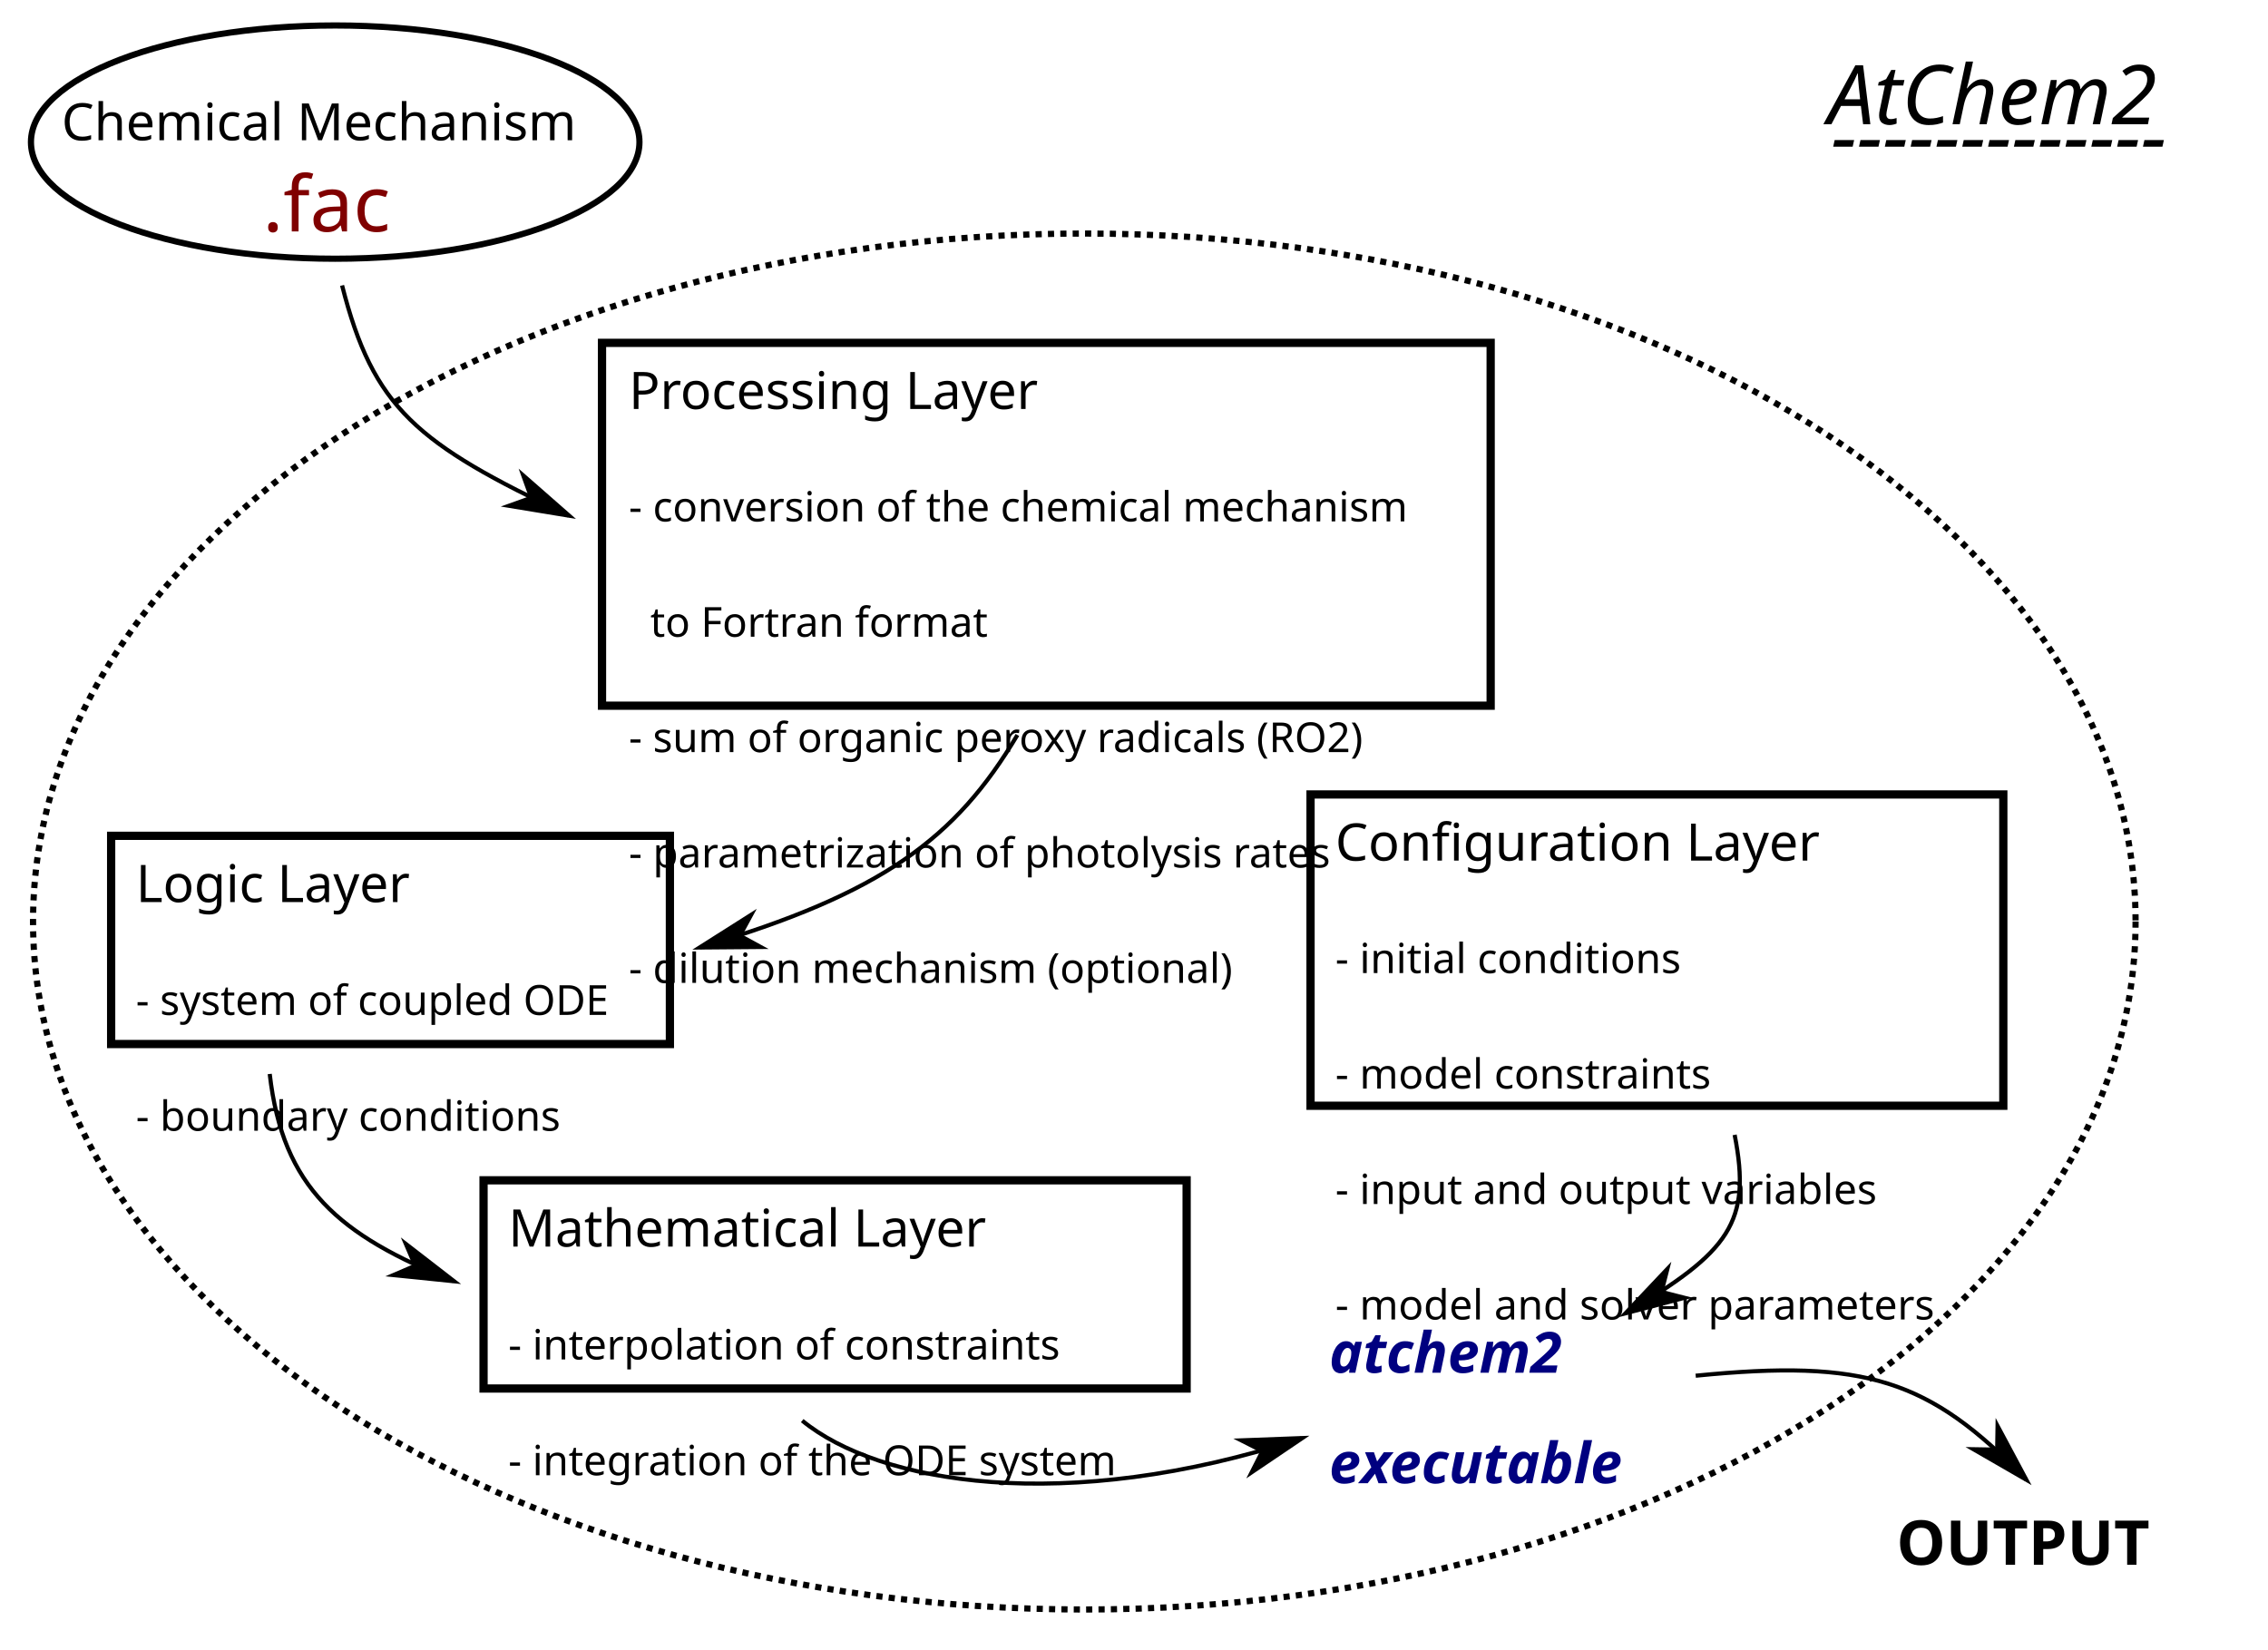
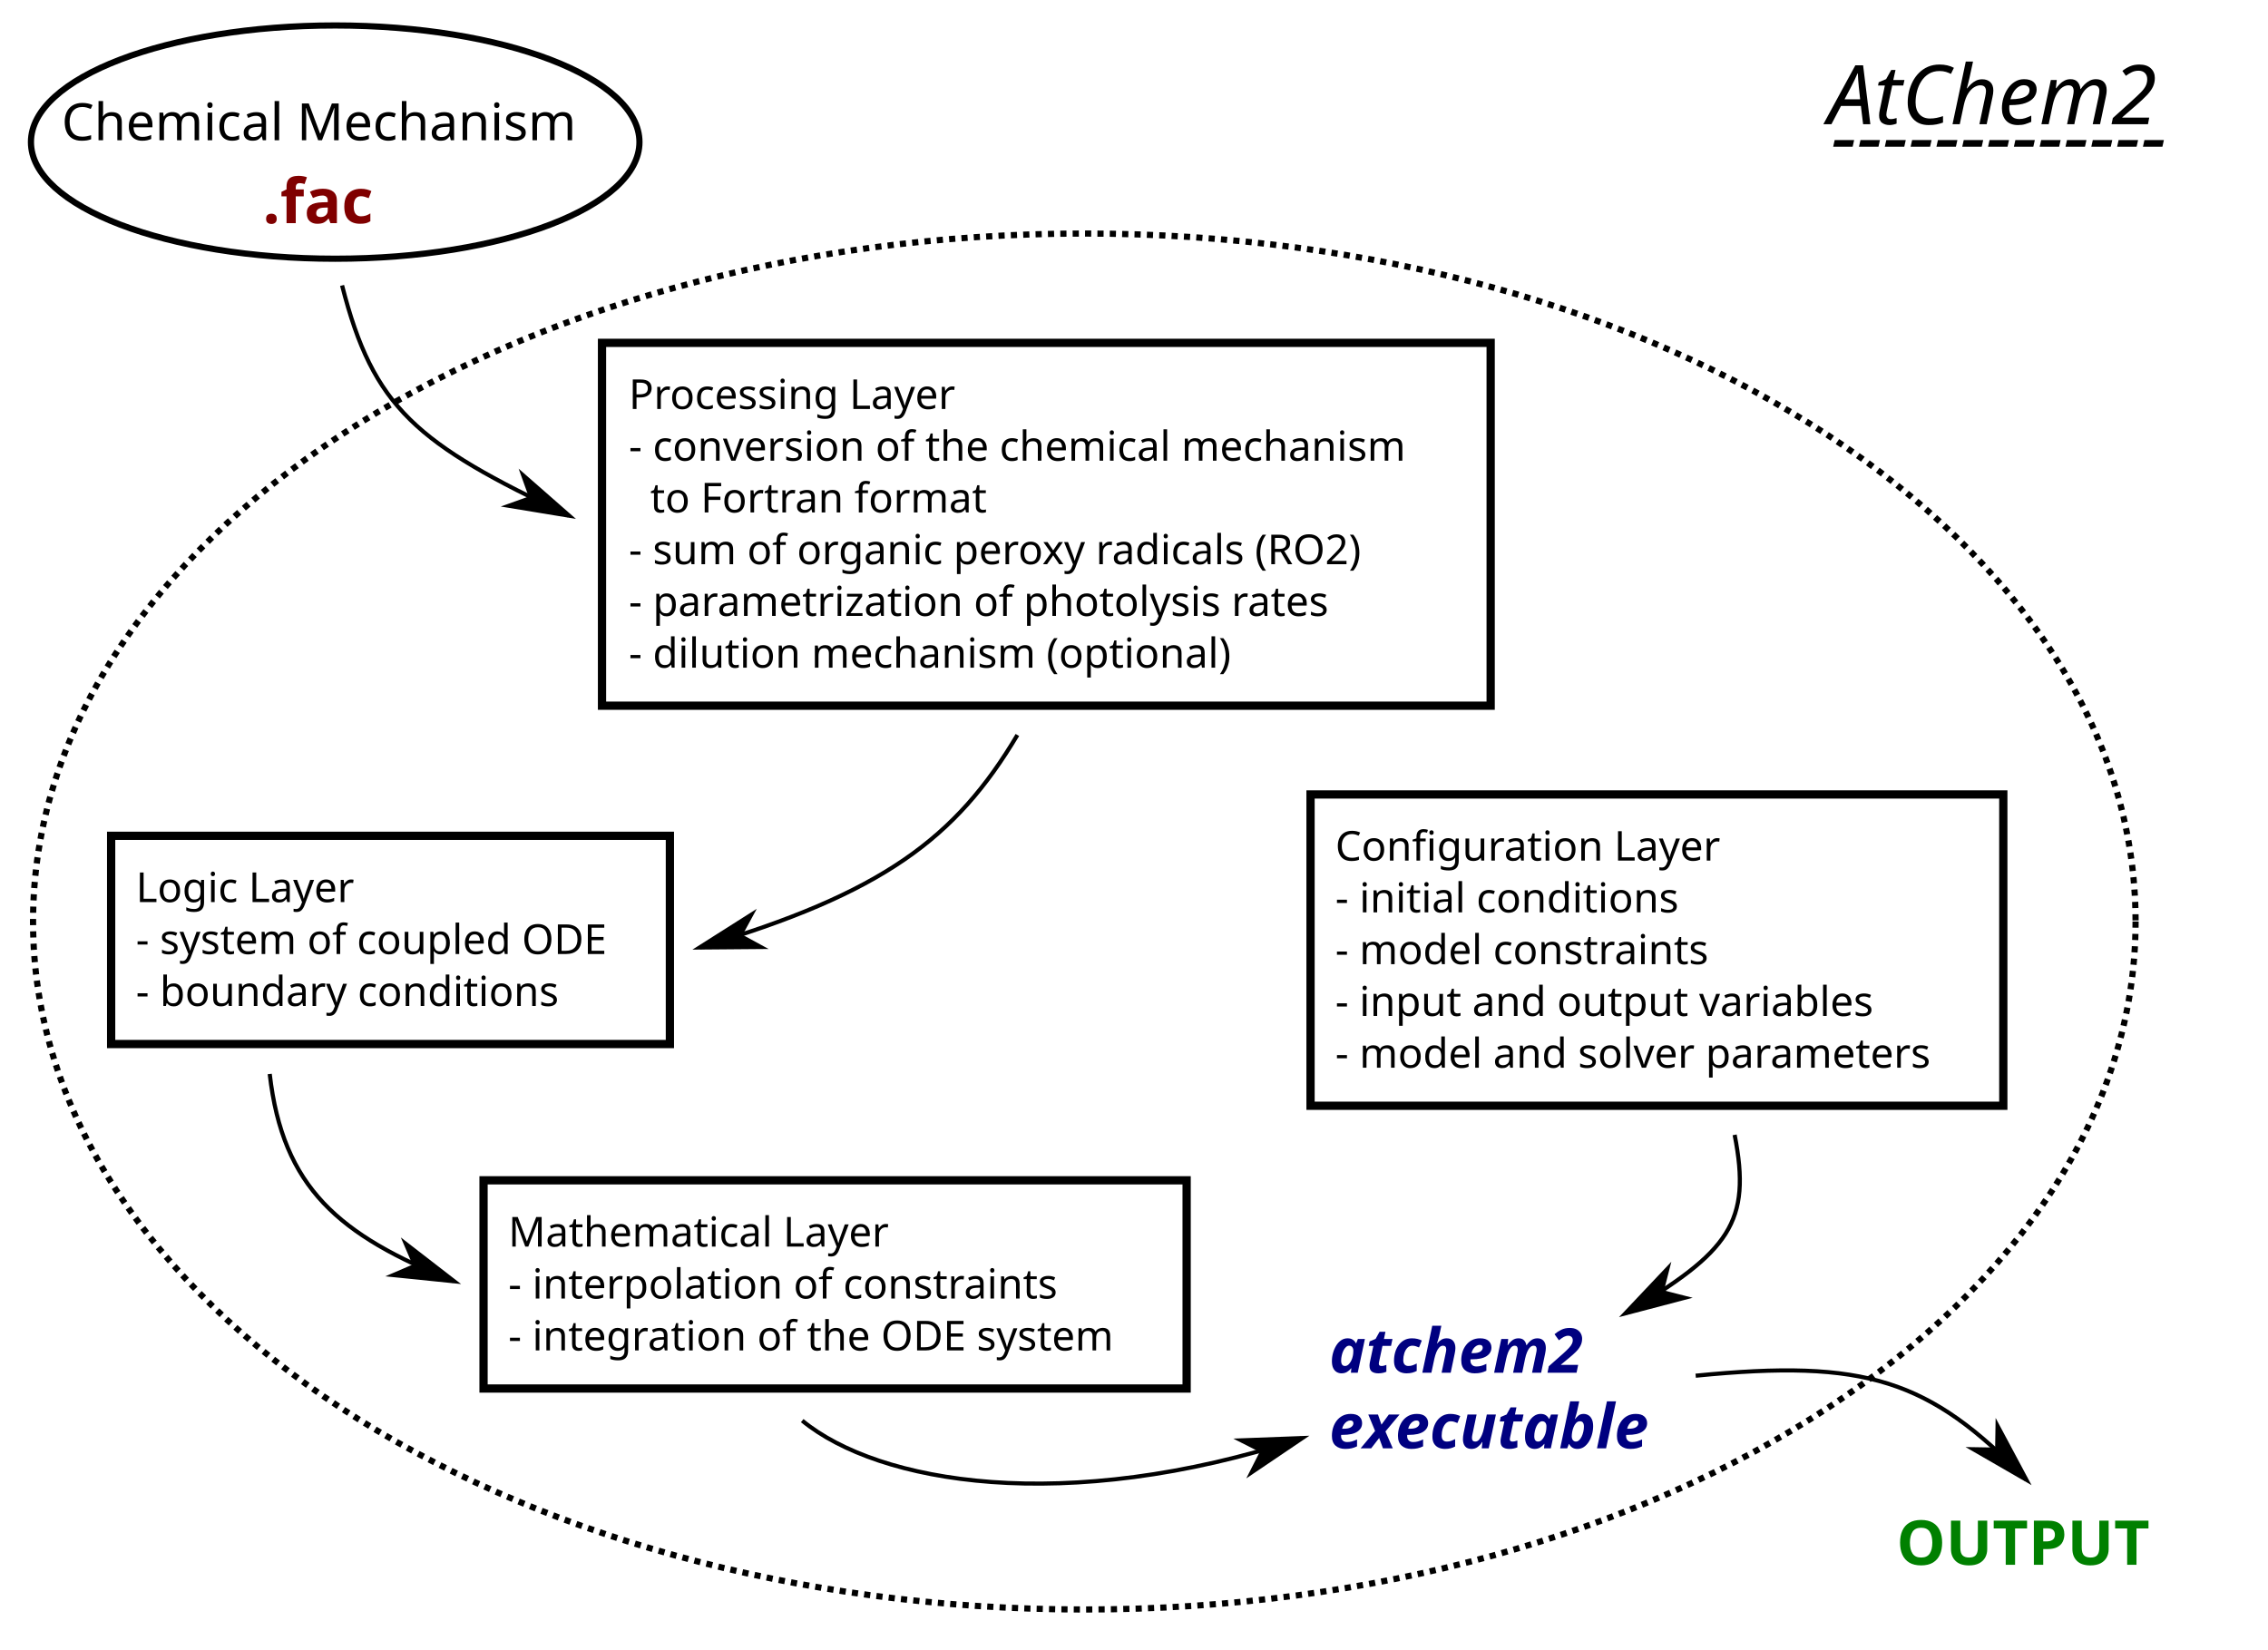
<svg xmlns="http://www.w3.org/2000/svg" width="1100" height="800" viewBox="0 0 1100 800" id="svg2" version="1.1">
  <defs id="defs4">
    <marker style="overflow:visible" id="marker4374" refX="0" refY="0" orient="auto">
      <path transform="matrix(-0.8,0,0,-0.8,-10,0)" style="fill:#000000;fill-opacity:1;fill-rule:evenodd;stroke:#000000;stroke-width:1pt;stroke-opacity:1" d="M 0,0 5,-5 -12.5,0 5,5 0,0 Z" id="path4376" />
    </marker>
    <marker style="overflow:visible" id="marker4262" refX="0" refY="0" orient="auto">
      <path transform="matrix(-0.8,0,0,-0.8,-10,0)" style="fill:#000000;fill-opacity:1;fill-rule:evenodd;stroke:#000000;stroke-width:1pt;stroke-opacity:1" d="M 0,0 5,-5 -12.5,0 5,5 0,0 Z" id="path4264" />
    </marker>
    <marker style="overflow:visible" id="marker4218" refX="0" refY="0" orient="auto">
      <path transform="matrix(-0.8,0,0,-0.8,-10,0)" style="fill:#000000;fill-opacity:1;fill-rule:evenodd;stroke:#000000;stroke-width:1pt;stroke-opacity:1" d="M 0,0 5,-5 -12.5,0 5,5 0,0 Z" id="path4220" />
    </marker>
    <marker orient="auto" refY="0" refX="0" id="Arrow1Lend" style="overflow:visible">
      <path id="path4355" d="M 0,0 5,-5 -12.5,0 5,5 0,0 Z" style="fill:#000000;fill-opacity:1;fill-rule:evenodd;stroke:#000000;stroke-width:1pt;stroke-opacity:1" transform="matrix(-0.8,0,0,-0.8,-10,0)" />
    </marker>
    <marker orient="auto" refY="0" refX="0" id="Arrow1Lend-7" style="overflow:visible">
      <path id="path4355-0" d="M 0,0 5,-5 -12.5,0 5,5 0,0 Z" style="fill:#000000;fill-opacity:1;fill-rule:evenodd;stroke:#000000;stroke-width:1pt;stroke-opacity:1" transform="matrix(-0.8,0,0,-0.8,-10,0)" />
    </marker>
    <marker orient="auto" refY="0" refX="0" id="Arrow1Lend-3-9" style="overflow:visible">
      <path id="path4355-6-20" d="M 0,0 5,-5 -12.5,0 5,5 0,0 Z" style="fill:#000000;fill-opacity:1;fill-rule:evenodd;stroke:#000000;stroke-width:1pt;stroke-opacity:1" transform="matrix(-0.8,0,0,-0.8,-10,0)" />
    </marker>
  </defs>
  <g id="layer1" transform="translate(0,-252.3622)">
    <g id="g4702" transform="translate(206.1706,-109.441)">
      <text transform="scale(0.9986808,1.001321)" id="text3344" y="559.441" x="98.943" style="font-style:normal;font-weight:normal;line-height:0%;font-family:sans-serif;letter-spacing:0px;word-spacing:0px;fill:#000000;fill-opacity:1;stroke:none" xml:space="preserve">
-         <tspan style="font-size:25.064px;line-height:1.25" y="559.441" x="98.943" id="tspan3346">Processing Layer</tspan>
-         <tspan id="tspan3370" style="font-size:20.051px;line-height:1.25" y="613.89" x="98.943">- conversion of the chemical mechanism</tspan>
-         <tspan id="tspan3160" style="font-size:20.051px;line-height:1.25" y="669.778" x="98.943">  to Fortran format</tspan>
-         <tspan id="tspan3390" style="font-size:20.051px;line-height:1.25" y="725.667" x="98.943">- sum of organic peroxy radicals (RO2)</tspan>
-         <tspan id="tspan3158" style="font-size:20.051px;line-height:1.25" y="781.556" x="98.943">- parametrization of photolysis rates</tspan>
-         <tspan id="tspan4686" style="font-size:20.051px;line-height:1.25" y="837.445" x="98.943">- dilution mechanism (optional)</tspan>
+         <tspan style="font-style:normal;font-variant:normal;font-weight:normal;font-stretch:normal;font-size:20px;line-height:1.25;font-family:sans-serif;font-variant-ligatures:normal;font-variant-caps:normal;font-variant-numeric:normal;font-variant-east-asian:normal" y="559.441" x="98.943" id="tspan3346">Processing Layer</tspan>
+         <tspan id="tspan3370" style="font-style:normal;font-variant:normal;font-weight:normal;font-stretch:normal;font-size:20px;line-height:1.25;font-family:sans-serif;font-variant-ligatures:normal;font-variant-caps:normal;font-variant-numeric:normal;font-variant-east-asian:normal" y="584.505" x="98.943">- conversion of the chemical mechanism</tspan>
+         <tspan id="tspan3160" style="font-style:normal;font-variant:normal;font-weight:normal;font-stretch:normal;font-size:20px;line-height:1.25;font-family:sans-serif;font-variant-ligatures:normal;font-variant-caps:normal;font-variant-numeric:normal;font-variant-east-asian:normal" y="609.569" x="98.943">  to Fortran format</tspan>
+         <tspan id="tspan3390" style="font-style:normal;font-variant:normal;font-weight:normal;font-stretch:normal;font-size:20px;line-height:1.25;font-family:sans-serif;font-variant-ligatures:normal;font-variant-caps:normal;font-variant-numeric:normal;font-variant-east-asian:normal" y="634.633" x="98.943">- sum of organic peroxy radicals (RO2)</tspan>
+         <tspan id="tspan3158" style="font-style:normal;font-variant:normal;font-weight:normal;font-stretch:normal;font-size:20px;line-height:1.25;font-family:sans-serif;font-variant-ligatures:normal;font-variant-caps:normal;font-variant-numeric:normal;font-variant-east-asian:normal" y="659.696" x="98.943">- parametrization of photolysis rates</tspan>
+         <tspan id="tspan4686" style="font-style:normal;font-variant:normal;font-weight:normal;font-stretch:normal;font-size:20px;line-height:1.25;font-family:sans-serif;font-variant-ligatures:normal;font-variant-caps:normal;font-variant-numeric:normal;font-variant-east-asian:normal" y="684.76" x="98.943">- dilution mechanism (optional)</tspan>
      </text>
      <rect style="fill:none;stroke:#000000;stroke-width:4;stroke-miterlimit:4;stroke-dasharray:none;stroke-opacity:1" y="528.112" x="85.813" height="176" width="431" id="rect3460" />
    </g>
    <g id="g4688" transform="translate(-139.3829,-100.5662)">
      <text transform="scale(0.996856,1.003154)" id="text3352" y="954.586" x="387.147" style="font-style:normal;font-weight:normal;line-height:0%;font-family:sans-serif;letter-spacing:0px;word-spacing:0px;fill:#000000;fill-opacity:1;stroke:none" xml:space="preserve">
-         <tspan style="font-size:25.115px;line-height:1.25" y="954.586" x="387.147" id="tspan3354">Mathematical Layer</tspan>
-         <tspan id="tspan3392" style="font-size:20.092px;line-height:1.25" y="1009.146" x="387.147">- interpolation of constraints</tspan>
-         <tspan id="tspan3396" style="font-size:20.092px;line-height:1.25" y="1065.15" x="387.147">- integration of the ODE system</tspan>
+         <tspan style="font-style:normal;font-variant:normal;font-weight:normal;font-stretch:normal;font-size:20;line-height:1.25;font-family:sans-serif;font-variant-ligatures:normal;font-variant-caps:normal;font-variant-numeric:normal;font-variant-east-asian:normal" y="954.586" x="387.147" id="tspan3354">Mathematical Layer</tspan>
+         <tspan id="tspan3392" style="font-style:normal;font-variant:normal;font-weight:normal;font-stretch:normal;font-size:20;line-height:1.25;font-family:sans-serif;font-variant-ligatures:normal;font-variant-caps:normal;font-variant-numeric:normal;font-variant-east-asian:normal" y="979.701" x="387.147">- interpolation of constraints</tspan>
+         <tspan id="tspan3396" style="font-style:normal;font-variant:normal;font-weight:normal;font-stretch:normal;font-size:20;line-height:1.25;font-family:sans-serif;font-variant-ligatures:normal;font-variant-caps:normal;font-variant-numeric:normal;font-variant-east-asian:normal" y="1004.817" x="387.147">- integration of the ODE system</tspan>
      </text>
      <rect style="fill:none;stroke:#000000;stroke-width:4;stroke-miterlimit:4;stroke-dasharray:none;stroke-opacity:1" y="925.454" x="373.908" height="101" width="341" id="rect3460-7" />
    </g>
    <g id="g4712" transform="translate(111.6334,317.5354)">
      <text transform="scale(1.001997,0.9980066)" id="text3374" y="352.978" x="534.935" style="font-style:normal;font-weight:normal;line-height:0%;font-family:sans-serif;letter-spacing:0px;word-spacing:0px;fill:#000000;fill-opacity:1;stroke:none" xml:space="preserve">
-         <tspan id="tspan3380" style="font-size:25.167px;line-height:1.25" y="352.978" x="534.935">Configuration Layer</tspan>
-         <tspan id="tspan3384" style="font-size:20.133px;line-height:1.25" y="407.65" x="534.935">- initial conditions</tspan>
-         <tspan id="tspan3386" style="font-size:20.133px;line-height:1.25" y="463.768" x="534.935">- model constraints</tspan>
-         <tspan id="tspan3089" style="font-size:20.133px;line-height:1.25" y="519.886" x="534.935">- input and output variables</tspan>
-         <tspan id="tspan3083" style="font-size:20.133px;line-height:1.25" y="576.004" x="534.935">- model and solver parameters</tspan>
+         <tspan id="tspan3380" style="font-style:normal;font-variant:normal;font-weight:normal;font-stretch:normal;font-size:20px;line-height:1.25;font-family:sans-serif;font-variant-ligatures:normal;font-variant-caps:normal;font-variant-numeric:normal;font-variant-east-asian:normal" y="352.978" x="534.935">Configuration Layer</tspan>
+         <tspan id="tspan3384" style="font-style:normal;font-variant:normal;font-weight:normal;font-stretch:normal;font-size:20px;line-height:1.25;font-family:sans-serif;font-variant-ligatures:normal;font-variant-caps:normal;font-variant-numeric:normal;font-variant-east-asian:normal" y="378.144" x="534.935">- initial conditions</tspan>
+         <tspan id="tspan3386" style="font-style:normal;font-variant:normal;font-weight:normal;font-stretch:normal;font-size:20px;line-height:1.25;font-family:sans-serif;font-variant-ligatures:normal;font-variant-caps:normal;font-variant-numeric:normal;font-variant-east-asian:normal" y="403.311" x="534.935">- model constraints</tspan>
+         <tspan id="tspan3089" style="font-style:normal;font-variant:normal;font-weight:normal;font-stretch:normal;font-size:20px;line-height:1.25;font-family:sans-serif;font-variant-ligatures:normal;font-variant-caps:normal;font-variant-numeric:normal;font-variant-east-asian:normal" y="428.478" x="534.935">- input and output variables</tspan>
+         <tspan id="tspan3083" style="font-style:normal;font-variant:normal;font-weight:normal;font-stretch:normal;font-size:20px;line-height:1.25;font-family:sans-serif;font-variant-ligatures:normal;font-variant-caps:normal;font-variant-numeric:normal;font-variant-east-asian:normal" y="453.644" x="534.935">- model and solver parameters</tspan>
      </text>
      <rect style="fill:none;stroke:#000000;stroke-width:4;stroke-miterlimit:4;stroke-dasharray:none;stroke-opacity:1" y="320.192" x="523.989" height="151" width="336" id="rect3460-5" />
    </g>
    <text xml:space="preserve" style="font-style:normal;font-weight:normal;line-height:0%;font-family:sans-serif;letter-spacing:0px;word-spacing:0px;fill:#000000;fill-opacity:1;stroke:none" x="919.817" y="1011.389" id="text3398">
-       <tspan id="tspan3400" x="919.817" y="1011.389" style="font-style:normal;font-variant:normal;font-weight:bold;font-stretch:normal;font-size:30px;line-height:1.25;font-family:sans-serif;-inkscape-font-specification:'sans-serif Bold'">OUTPUT</tspan>
+       <tspan id="tspan3400" x="919.817" y="1011.389" style="font-style:normal;font-variant:normal;font-weight:bold;font-stretch:normal;font-size:30px;line-height:1.25;font-family:sans-serif;font-variant-ligatures:normal;font-variant-caps:normal;font-variant-numeric:normal;font-variant-east-asian:normal;fill:#008000;fill-opacity:1">OUTPUT</tspan>
    </text>
    <path style="fill:none;stroke:#000000;stroke-width:2;stroke-linecap:butt;stroke-linejoin:miter;stroke-miterlimit:4;stroke-dasharray:none;stroke-opacity:1;marker-end:url(#Arrow1Lend)" d="m 130.818,773.306 c 6.309,55.171 33.502,78.213 89.224,100.469" id="path4346" />
    <path style="fill:none;stroke:#000000;stroke-width:2;stroke-linecap:butt;stroke-linejoin:miter;stroke-miterlimit:4;stroke-dasharray:none;stroke-opacity:1;marker-end:url(#marker4218)" d="m 165.914,390.817 c 15.17,59.527 36.083,76.698 109.922,111.587" id="path4346-9" />
    <path style="fill:none;stroke:#000000;stroke-width:2;stroke-linecap:butt;stroke-linejoin:miter;stroke-miterlimit:4;stroke-dasharray:none;stroke-opacity:1;marker-end:url(#marker4374)" d="m 389.079,941.464 c 36.938,30.364 127.19,46.16 242.315,8.532" id="path4346-0-2" />
    <g id="g4695" transform="translate(-81.30671,-124.8639)">
      <text transform="scale(0.9961494,1.003866)" id="text3374-7" y="811.654" x="147.805" style="font-style:normal;font-weight:normal;line-height:0%;font-family:sans-serif;letter-spacing:0px;word-spacing:0px;fill:#000000;fill-opacity:1;stroke:none" xml:space="preserve">
-         <tspan id="tspan3380-4" style="font-size:25.098px;line-height:1.25" y="811.654" x="147.805">Logic Layer</tspan>
-         <tspan id="tspan3388-4" style="font-size:20.078px;line-height:1.25" y="866.176" x="147.805">- system of coupled ODE</tspan>
-         <tspan id="tspan3152" style="font-size:20.078px;line-height:1.25" y="922.141" x="147.805">- boundary conditions</tspan>
+         <tspan id="tspan3380-4" style="font-style:normal;font-variant:normal;font-weight:normal;font-stretch:normal;font-size:20px;line-height:1.25;font-family:sans-serif;font-variant-ligatures:normal;font-variant-caps:normal;font-variant-numeric:normal;font-variant-east-asian:normal" y="811.654" x="147.805">Logic Layer</tspan>
+         <tspan id="tspan3388-4" style="font-style:normal;font-variant:normal;font-weight:normal;font-stretch:normal;font-size:20px;line-height:1.25;font-family:sans-serif;font-variant-ligatures:normal;font-variant-caps:normal;font-variant-numeric:normal;font-variant-east-asian:normal" y="836.752" x="147.805">- system of coupled ODE</tspan>
+         <tspan id="tspan3152" style="font-style:normal;font-variant:normal;font-weight:normal;font-stretch:normal;font-size:20px;line-height:1.25;font-family:sans-serif;font-variant-ligatures:normal;font-variant-caps:normal;font-variant-numeric:normal;font-variant-east-asian:normal" y="861.849" x="147.805">- boundary conditions</tspan>
      </text>
      <rect style="fill:none;stroke:#000000;stroke-width:4;stroke-miterlimit:4;stroke-dasharray:none;stroke-opacity:1" y="782.65" x="135.213" height="101" width="271" id="rect3460-5-8" />
    </g>
    <text xml:space="preserve" style="font-style:normal;font-weight:normal;line-height:0%;font-family:sans-serif;letter-spacing:0px;word-spacing:0px;fill:#000000;fill-opacity:1;stroke:none" x="58.283" y="414.23" id="text3348-3-5">
      <tspan x="58.283" y="414.23" style="font-size:20px;line-height:1.25" id="tspan3111-1"> </tspan>
    </text>
    <path style="fill:none;stroke:#000000;stroke-width:2;stroke-linecap:butt;stroke-linejoin:miter;stroke-miterlimit:4;stroke-dasharray:none;stroke-opacity:1;marker-end:url(#Arrow1Lend-7)" d="m 493.447,608.884 c -29.795,50.017 -65.243,76.88 -153.901,103.007" id="path4346-9-2" />
    <text xml:space="preserve" style="font-style:normal;font-weight:normal;line-height:0%;font-family:sans-serif;letter-spacing:0px;word-spacing:0px;fill:#000080;fill-opacity:1;stroke:none" x="644.677" y="918.221" id="text3949">
-       <tspan id="tspan3951" x="644.677" y="918.221" style="font-style:oblique;font-weight:bold;font-size:27.5px;line-height:1.25;font-family:sans-serif;-inkscape-font-specification:'Sans Bold Oblique';fill:#000080">atchem2</tspan>
-       <tspan x="644.677" y="971.812" style="font-style:oblique;font-weight:bold;font-size:27.5px;line-height:1.25;font-family:sans-serif;-inkscape-font-specification:'Sans Bold Oblique';fill:#000080" id="tspan4036">executable</tspan>
+       <tspan id="tspan3951" x="644.677" y="918.221" style="font-style:italic;font-variant:normal;font-weight:bold;font-stretch:normal;font-size:30px;line-height:1.25;font-family:sans-serif;font-variant-ligatures:normal;font-variant-caps:normal;font-variant-numeric:normal;font-variant-east-asian:normal;fill:#000080">atchem2</tspan>
+       <tspan x="644.677" y="954.887" style="font-style:italic;font-variant:normal;font-weight:bold;font-stretch:normal;font-size:30px;line-height:1.25;font-family:sans-serif;font-variant-ligatures:normal;font-variant-caps:normal;font-variant-numeric:normal;font-variant-east-asian:normal;fill:#000080" id="tspan4036">executable</tspan>
    </text>
    <path style="fill:none;stroke:#000000;stroke-width:2;stroke-linecap:butt;stroke-linejoin:miter;stroke-miterlimit:4;stroke-dasharray:none;stroke-opacity:1;marker-end:url(#Arrow1Lend-3-9)" d="m 822.418,919.675 c 82.337,-8.175 113.182,1.711 160.203,50.294" id="path4346-0-2-4" />
    <path style="fill:none;stroke:#000000;stroke-width:2;stroke-linecap:butt;stroke-linejoin:miter;stroke-miterlimit:4;stroke-dasharray:none;stroke-opacity:1;marker-end:url(#marker4262)" d="m 841.317,802.838 c 8.281,42.453 -2.463,56.625 -52.757,86.438" id="path4346-0-2-4-2" />
    <ellipse style="fill:none;stroke:#000000;stroke-width:3;stroke-miterlimit:4;stroke-dasharray:none;stroke-dashoffset:0;stroke-opacity:1" id="path8180" cx="162.576" cy="321.286" rx="147.564" ry="56.576" />
    <text xml:space="preserve" style="font-style:normal;font-weight:normal;line-height:0%;font-family:sans-serif;letter-spacing:0px;word-spacing:0px;fill:#000000;fill-opacity:1;stroke:none" x="29.861" y="320.386" id="text3398-8">
-       <tspan x="29.861" y="320.386" style="font-size:25px;line-height:1.25" id="tspan3143">Chemical Mechanism</tspan>
+       <tspan x="29.861" y="320.386" style="font-style:normal;font-variant:normal;font-weight:normal;font-stretch:normal;font-size:25px;line-height:1.25;font-family:sans-serif;font-variant-ligatures:normal;font-variant-caps:normal;font-variant-numeric:normal;font-variant-east-asian:normal" id="tspan3143">Chemical Mechanism</tspan>
    </text>
-     <text xml:space="preserve" style="font-style:normal;font-weight:normal;line-height:0%;font-family:sans-serif;letter-spacing:0px;word-spacing:0px;fill:#ff0000;fill-opacity:1;stroke:none;stroke-width:1px;stroke-linecap:butt;stroke-linejoin:miter;stroke-opacity:1" x="127.365" y="364.614" id="text3417">
-       <tspan style="font-size:37.5px;line-height:1.25;fill:#800000" id="tspan3419" x="127.365" y="364.614">.fac</tspan>
+     <text xml:space="preserve" style="font-style:normal;font-weight:normal;line-height:0%;font-family:sans-serif;letter-spacing:0px;word-spacing:0px;fill:#ff0000;fill-opacity:1;stroke:none;stroke-width:1px;stroke-linecap:butt;stroke-linejoin:miter;stroke-opacity:1" x="127.365" y="360.614" id="text3417">
+       <tspan style="font-style:normal;font-variant:normal;font-weight:bold;font-stretch:normal;font-size:30px;line-height:1.25;font-family:sans-serif;font-variant-ligatures:normal;font-variant-caps:normal;font-variant-numeric:normal;font-variant-east-asian:normal;fill:#800000" id="tspan3419" x="127.365" y="360.614">.fac</tspan>
    </text>
    <ellipse style="fill:none;fill-opacity:1;stroke:#000000;stroke-width:3;stroke-linejoin:round;stroke-miterlimit:4;stroke-dasharray:3,3;stroke-dashoffset:0;stroke-opacity:1" id="path10669" cx="525.899" cy="699.357" rx="509.875" ry="333.718" />
-     <text xml:space="preserve" style="font-style:normal;font-variant:normal;font-weight:normal;font-stretch:normal;line-height:0%;font-family:serif;-inkscape-font-specification:Serif;text-align:start;letter-spacing:0px;word-spacing:0px;writing-mode:lr-tb;text-anchor:start;fill:#000000;fill-opacity:1;stroke:none" x="977.243" y="312.618" id="text3045-8">
-       <tspan x="977.243" y="312.618" style="font-style:italic;font-variant:normal;font-weight:normal;font-stretch:normal;font-size:40px;line-height:50%;font-family:sans-serif;-inkscape-font-specification:'sans-serif Italic';text-align:center;writing-mode:lr-tb;text-anchor:middle" id="tspan4066-0">AtChem2</tspan>
-       <tspan x="977.243" y="332.618" style="font-style:italic;font-variant:normal;font-weight:normal;font-stretch:normal;font-size:40px;line-height:50%;font-family:sans-serif;-inkscape-font-specification:'sans-serif Italic';text-align:center;writing-mode:lr-tb;text-anchor:middle" id="tspan16387">-------------</tspan>
+     <text xml:space="preserve" style="font-style:normal;font-variant:normal;font-weight:normal;font-stretch:normal;line-height:0%;font-family:serif;text-align:start;letter-spacing:0px;word-spacing:0px;writing-mode:lr-tb;text-anchor:start;fill:#000000;fill-opacity:1;stroke:none" x="977.243" y="312.618" id="text3045-8">
+       <tspan x="977.243" y="312.618" style="font-style:italic;font-variant:normal;font-weight:normal;font-stretch:normal;font-size:40px;line-height:50%;font-family:sans-serif;text-align:center;writing-mode:lr-tb;text-anchor:middle" id="tspan4066-0">AtChem2</tspan>
+       <tspan x="977.243" y="332.618" style="font-style:italic;font-variant:normal;font-weight:normal;font-stretch:normal;font-size:40px;line-height:50%;font-family:sans-serif;text-align:center;writing-mode:lr-tb;text-anchor:middle" id="tspan16387">-------------</tspan>
    </text>
  </g>
</svg>
